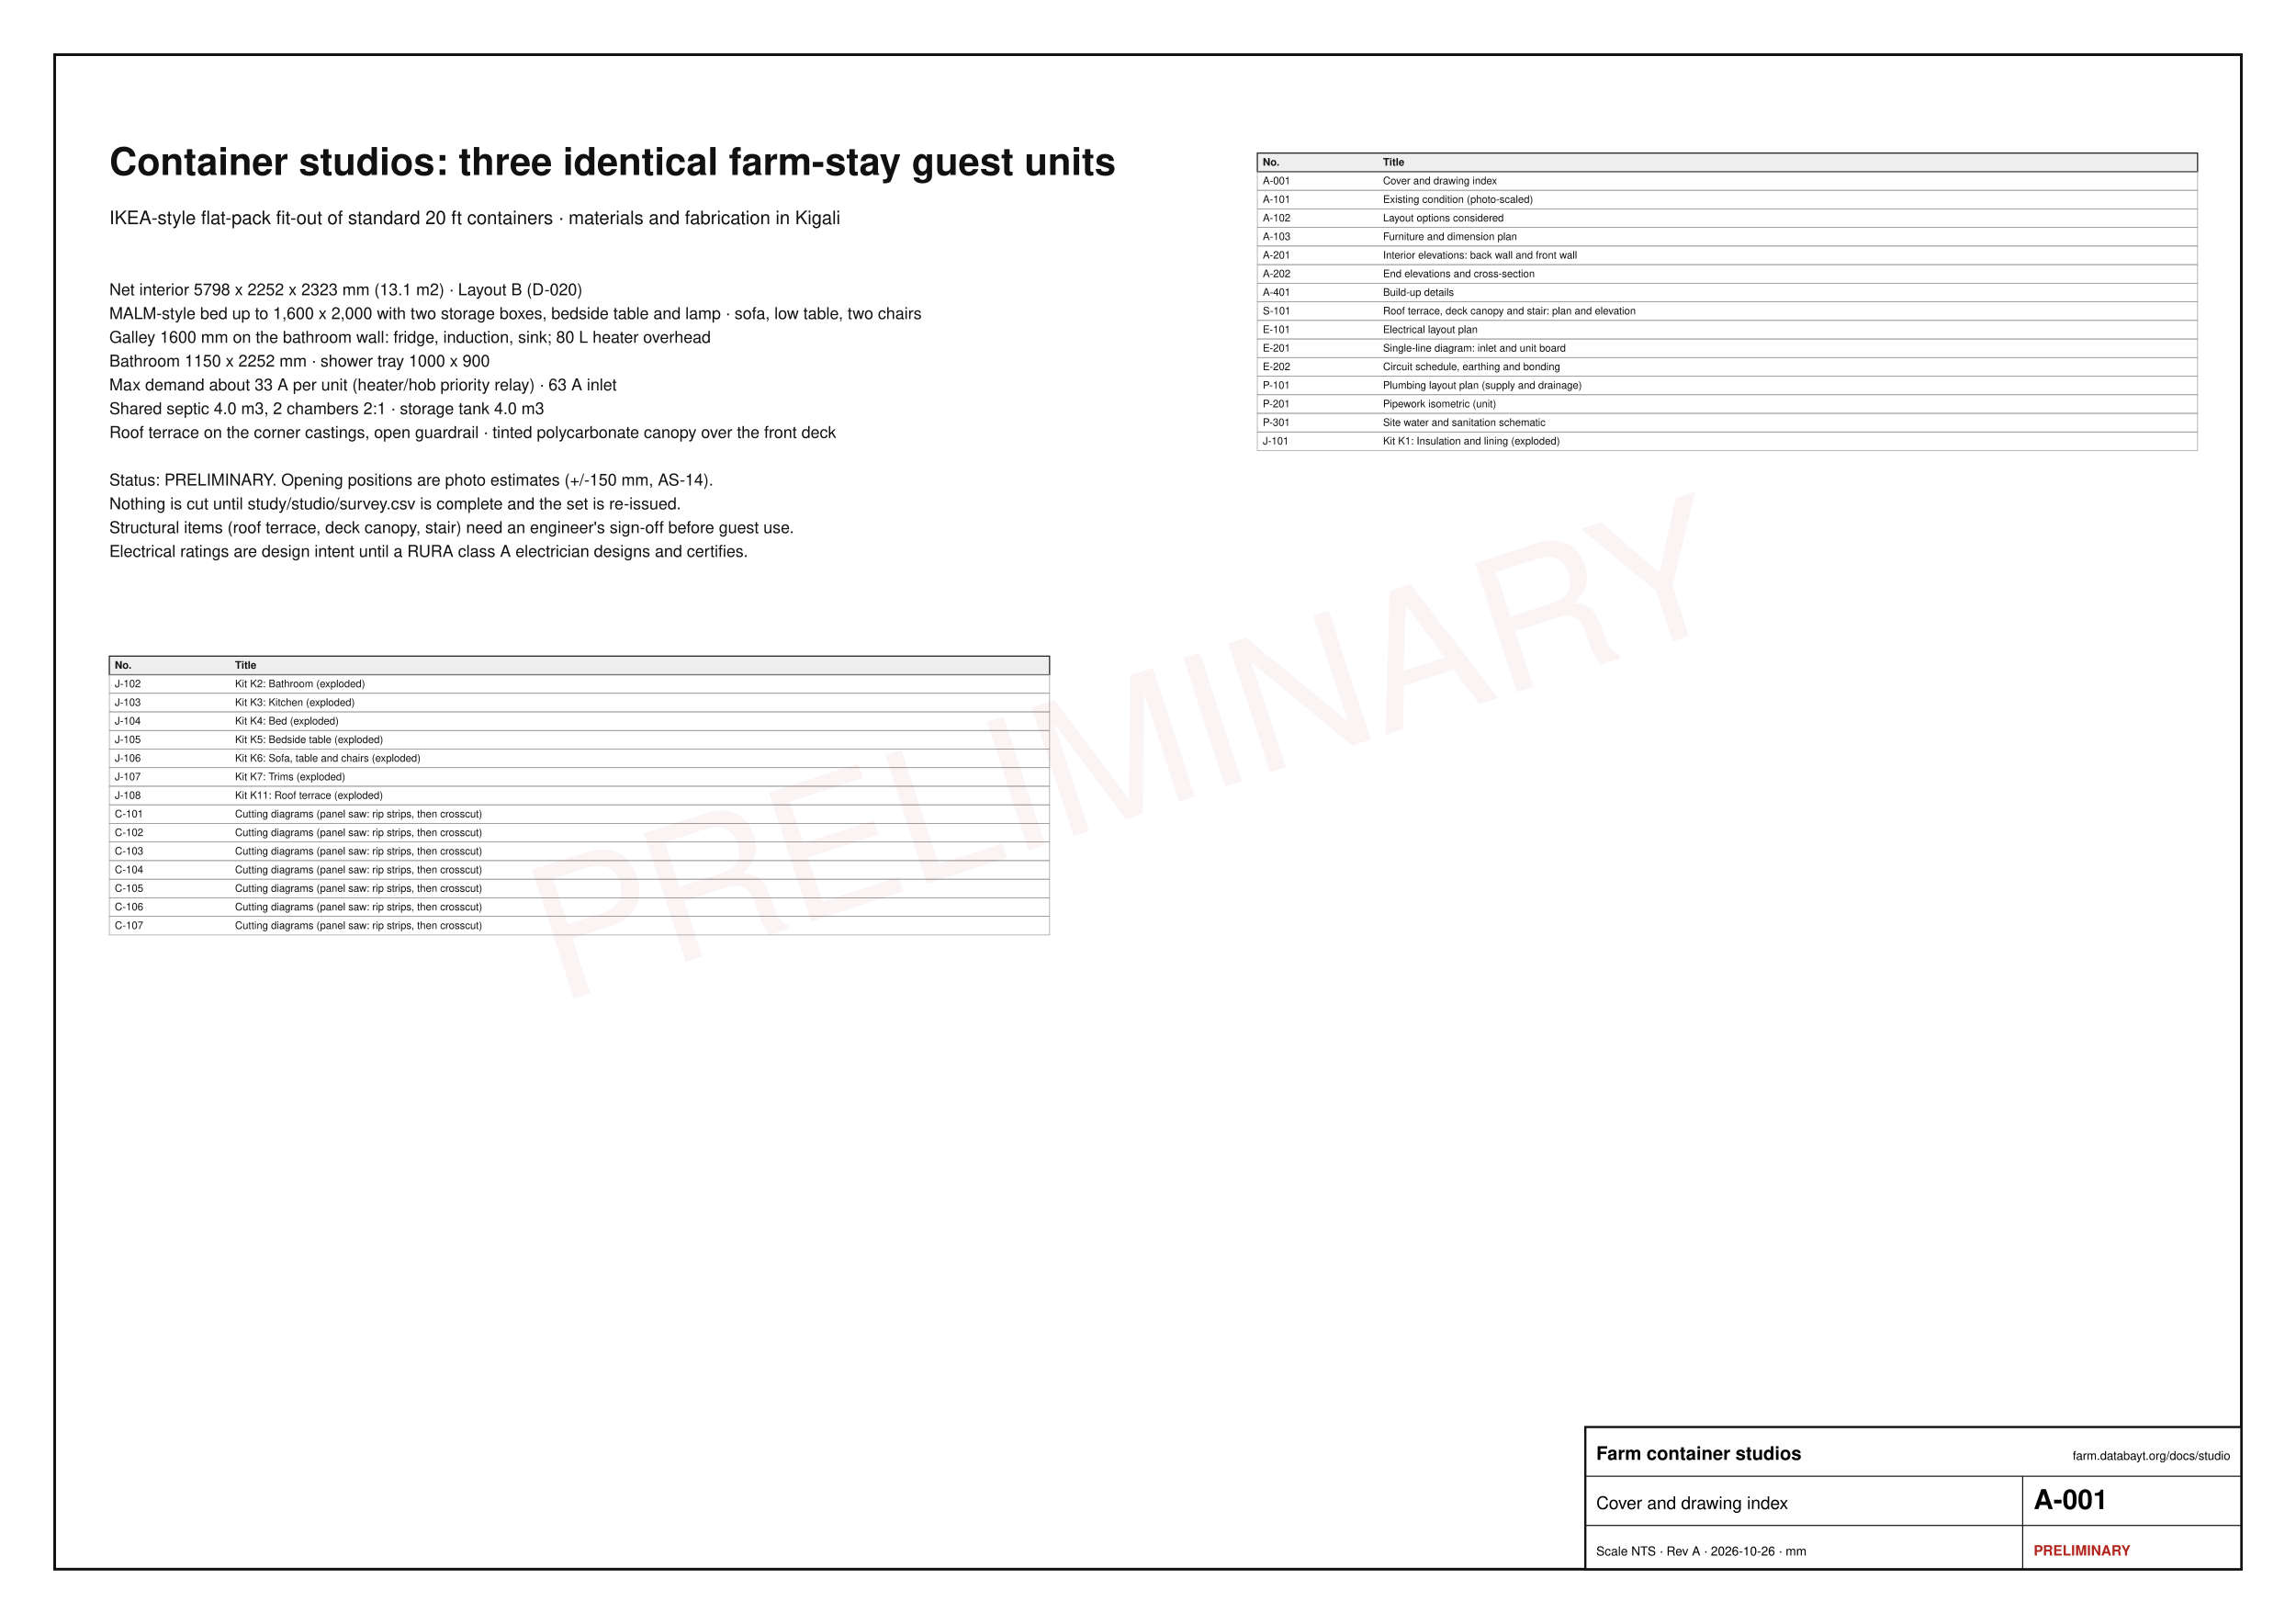
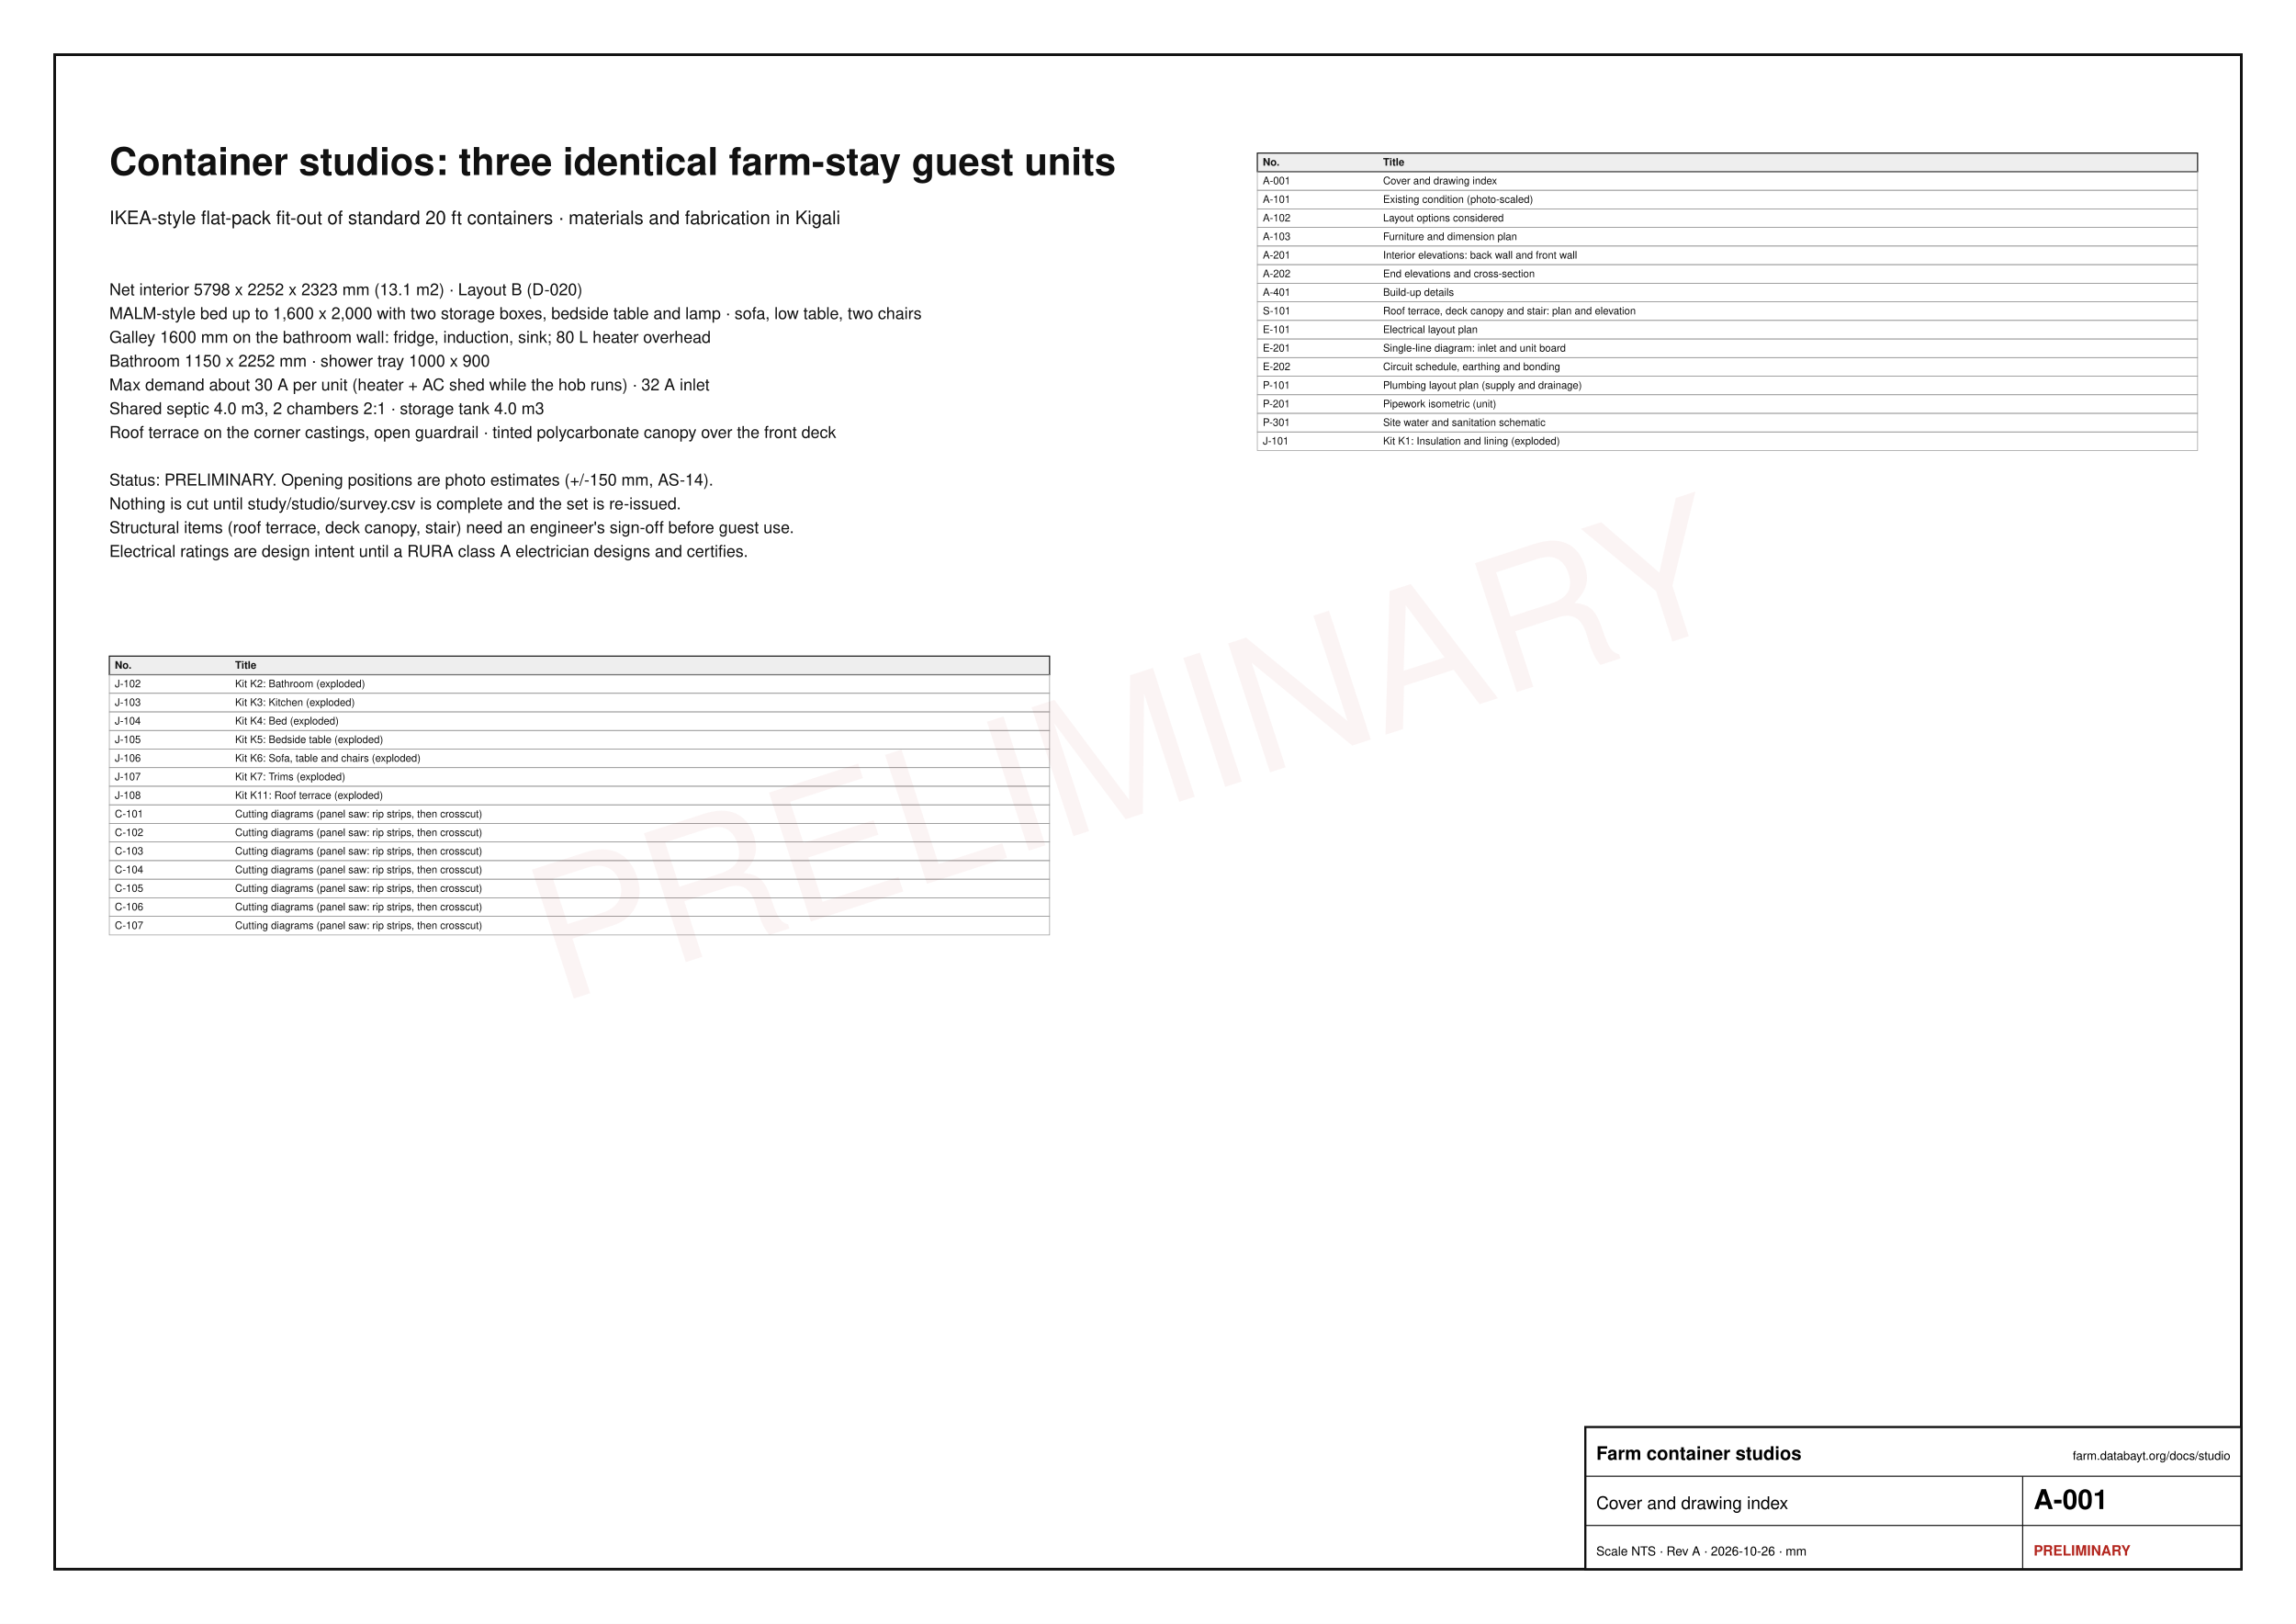
<svg xmlns="http://www.w3.org/2000/svg" width="420mm" height="297mm" viewBox="0 0 420 297" font-family="Helvetica, Arial, sans-serif">
  <rect x="0" y="0" width="420" height="297" fill="#fff" />
  <rect x="10" y="10" width="400" height="277" fill="none" stroke="#111" stroke-width="0.5" />
  <text x="20" y="32" font-size="7" text-anchor="start" font-weight="bold" fill="#111">Container studios: three identical farm-stay guest units</text>
  <text x="20" y="41" font-size="3.4" text-anchor="start" font-weight="normal" fill="#111">IKEA-style flat-pack fit-out of standard 20 ft containers · materials and fabrication in Kigali</text>
  <text x="20" y="54" font-size="3" text-anchor="start" font-weight="normal" fill="#111">Net interior 5798 x 2252 x 2323 mm (13.1 m2) · Layout B (D-020)</text>
  <text x="20" y="58.35" font-size="3" text-anchor="start" font-weight="normal" fill="#111">MALM-style bed up to 1,600 x 2,000 with two storage boxes, bedside table and lamp · sofa, low table, two chairs</text>
  <text x="20" y="62.7" font-size="3" text-anchor="start" font-weight="normal" fill="#111">Galley 1600 mm on the bathroom wall: fridge, induction, sink; 80 L heater overhead</text>
  <text x="20" y="67.05" font-size="3" text-anchor="start" font-weight="normal" fill="#111">Bathroom 1150 x 2252 mm · shower tray 1000 x 900</text>
-   <text x="20" y="71.4" font-size="3" text-anchor="start" font-weight="normal" fill="#111">Max demand about 33 A per unit (heater/hob priority relay) · 63 A inlet</text>
+   <text x="20" y="71.4" font-size="3" text-anchor="start" font-weight="normal" fill="#111">Max demand about 30 A per unit (heater + AC shed while the hob runs) · 32 A inlet</text>
  <text x="20" y="75.75" font-size="3" text-anchor="start" font-weight="normal" fill="#111">Shared septic 4.0 m3, 2 chambers 2:1 · storage tank 4.0 m3</text>
  <text x="20" y="80.1" font-size="3" text-anchor="start" font-weight="normal" fill="#111">Roof terrace on the corner castings, open guardrail · tinted polycarbonate canopy over the front deck</text>
  <text x="20" y="84.45" font-size="3" text-anchor="start" font-weight="normal" fill="#111" />
  <text x="20" y="88.8" font-size="3" text-anchor="start" font-weight="normal" fill="#111">Status: PRELIMINARY. Opening positions are photo estimates (+/-150 mm, AS-14).</text>
  <text x="20" y="93.15" font-size="3" text-anchor="start" font-weight="normal" fill="#111">Nothing is cut until study/studio/survey.csv is complete and the set is re-issued.</text>
  <text x="20" y="97.5" font-size="3" text-anchor="start" font-weight="normal" fill="#111">Structural items (roof terrace, deck canopy, stair) need an engineer's sign-off before guest use.</text>
  <text x="20" y="101.85" font-size="3" text-anchor="start" font-weight="normal" fill="#111">Electrical ratings are design intent until a RURA class A electrician designs and certifies.</text>
  <rect x="230" y="28" width="172" height="3.4" fill="#eee" stroke="#111" stroke-width="0.2" />
  <text x="231" y="30.3" font-size="1.9" text-anchor="start" font-weight="bold" fill="#111">No.</text>
  <text x="253" y="30.3" font-size="1.9" text-anchor="start" font-weight="bold" fill="#111">Title</text>
  <rect x="230" y="31.4" width="172" height="3.4" fill="none" stroke="#999" stroke-width="0.12" />
  <text x="231" y="33.7" font-size="1.9" text-anchor="start" font-weight="normal" fill="#111">A-001</text>
  <text x="253" y="33.7" font-size="1.9" text-anchor="start" font-weight="normal" fill="#111">Cover and drawing index</text>
  <rect x="230" y="34.8" width="172" height="3.4" fill="none" stroke="#999" stroke-width="0.12" />
  <text x="231" y="37.1" font-size="1.9" text-anchor="start" font-weight="normal" fill="#111">A-101</text>
  <text x="253" y="37.1" font-size="1.9" text-anchor="start" font-weight="normal" fill="#111">Existing condition (photo-scaled)</text>
  <rect x="230" y="38.2" width="172" height="3.4" fill="none" stroke="#999" stroke-width="0.12" />
  <text x="231" y="40.5" font-size="1.9" text-anchor="start" font-weight="normal" fill="#111">A-102</text>
  <text x="253" y="40.5" font-size="1.9" text-anchor="start" font-weight="normal" fill="#111">Layout options considered</text>
  <rect x="230" y="41.6" width="172" height="3.4" fill="none" stroke="#999" stroke-width="0.12" />
  <text x="231" y="43.9" font-size="1.9" text-anchor="start" font-weight="normal" fill="#111">A-103</text>
  <text x="253" y="43.9" font-size="1.9" text-anchor="start" font-weight="normal" fill="#111">Furniture and dimension plan</text>
  <rect x="230" y="45" width="172" height="3.4" fill="none" stroke="#999" stroke-width="0.12" />
  <text x="231" y="47.3" font-size="1.9" text-anchor="start" font-weight="normal" fill="#111">A-201</text>
  <text x="253" y="47.3" font-size="1.9" text-anchor="start" font-weight="normal" fill="#111">Interior elevations: back wall and front wall</text>
  <rect x="230" y="48.4" width="172" height="3.4" fill="none" stroke="#999" stroke-width="0.12" />
  <text x="231" y="50.7" font-size="1.9" text-anchor="start" font-weight="normal" fill="#111">A-202</text>
  <text x="253" y="50.7" font-size="1.9" text-anchor="start" font-weight="normal" fill="#111">End elevations and cross-section</text>
  <rect x="230" y="51.8" width="172" height="3.4" fill="none" stroke="#999" stroke-width="0.12" />
  <text x="231" y="54.1" font-size="1.9" text-anchor="start" font-weight="normal" fill="#111">A-401</text>
  <text x="253" y="54.1" font-size="1.9" text-anchor="start" font-weight="normal" fill="#111">Build-up details</text>
  <rect x="230" y="55.2" width="172" height="3.4" fill="none" stroke="#999" stroke-width="0.12" />
  <text x="231" y="57.5" font-size="1.9" text-anchor="start" font-weight="normal" fill="#111">S-101</text>
  <text x="253" y="57.5" font-size="1.9" text-anchor="start" font-weight="normal" fill="#111">Roof terrace, deck canopy and stair: plan and elevation</text>
  <rect x="230" y="58.6" width="172" height="3.4" fill="none" stroke="#999" stroke-width="0.12" />
  <text x="231" y="60.9" font-size="1.9" text-anchor="start" font-weight="normal" fill="#111">E-101</text>
  <text x="253" y="60.9" font-size="1.9" text-anchor="start" font-weight="normal" fill="#111">Electrical layout plan</text>
  <rect x="230" y="62" width="172" height="3.4" fill="none" stroke="#999" stroke-width="0.12" />
  <text x="231" y="64.3" font-size="1.9" text-anchor="start" font-weight="normal" fill="#111">E-201</text>
  <text x="253" y="64.3" font-size="1.9" text-anchor="start" font-weight="normal" fill="#111">Single-line diagram: inlet and unit board</text>
  <rect x="230" y="65.4" width="172" height="3.4" fill="none" stroke="#999" stroke-width="0.12" />
  <text x="231" y="67.7" font-size="1.9" text-anchor="start" font-weight="normal" fill="#111">E-202</text>
  <text x="253" y="67.7" font-size="1.9" text-anchor="start" font-weight="normal" fill="#111">Circuit schedule, earthing and bonding</text>
  <rect x="230" y="68.8" width="172" height="3.4" fill="none" stroke="#999" stroke-width="0.12" />
  <text x="231" y="71.1" font-size="1.9" text-anchor="start" font-weight="normal" fill="#111">P-101</text>
  <text x="253" y="71.1" font-size="1.9" text-anchor="start" font-weight="normal" fill="#111">Plumbing layout plan (supply and drainage)</text>
  <rect x="230" y="72.2" width="172" height="3.4" fill="none" stroke="#999" stroke-width="0.12" />
  <text x="231" y="74.5" font-size="1.9" text-anchor="start" font-weight="normal" fill="#111">P-201</text>
  <text x="253" y="74.5" font-size="1.9" text-anchor="start" font-weight="normal" fill="#111">Pipework isometric (unit)</text>
  <rect x="230" y="75.6" width="172" height="3.4" fill="none" stroke="#999" stroke-width="0.12" />
  <text x="231" y="77.9" font-size="1.9" text-anchor="start" font-weight="normal" fill="#111">P-301</text>
  <text x="253" y="77.9" font-size="1.9" text-anchor="start" font-weight="normal" fill="#111">Site water and sanitation schematic</text>
  <rect x="230" y="79" width="172" height="3.4" fill="none" stroke="#999" stroke-width="0.12" />
  <text x="231" y="81.3" font-size="1.9" text-anchor="start" font-weight="normal" fill="#111">J-101</text>
  <text x="253" y="81.3" font-size="1.9" text-anchor="start" font-weight="normal" fill="#111">Kit K1: Insulation and lining (exploded)</text>
  <rect x="20" y="120" width="172" height="3.4" fill="#eee" stroke="#111" stroke-width="0.2" />
  <text x="21" y="122.3" font-size="1.9" text-anchor="start" font-weight="bold" fill="#111">No.</text>
  <text x="43" y="122.3" font-size="1.9" text-anchor="start" font-weight="bold" fill="#111">Title</text>
  <rect x="20" y="123.4" width="172" height="3.4" fill="none" stroke="#999" stroke-width="0.12" />
  <text x="21" y="125.7" font-size="1.9" text-anchor="start" font-weight="normal" fill="#111">J-102</text>
  <text x="43" y="125.7" font-size="1.9" text-anchor="start" font-weight="normal" fill="#111">Kit K2: Bathroom (exploded)</text>
  <rect x="20" y="126.8" width="172" height="3.4" fill="none" stroke="#999" stroke-width="0.12" />
  <text x="21" y="129.1" font-size="1.9" text-anchor="start" font-weight="normal" fill="#111">J-103</text>
  <text x="43" y="129.1" font-size="1.9" text-anchor="start" font-weight="normal" fill="#111">Kit K3: Kitchen (exploded)</text>
  <rect x="20" y="130.2" width="172" height="3.4" fill="none" stroke="#999" stroke-width="0.12" />
  <text x="21" y="132.5" font-size="1.9" text-anchor="start" font-weight="normal" fill="#111">J-104</text>
  <text x="43" y="132.5" font-size="1.9" text-anchor="start" font-weight="normal" fill="#111">Kit K4: Bed (exploded)</text>
  <rect x="20" y="133.6" width="172" height="3.4" fill="none" stroke="#999" stroke-width="0.12" />
  <text x="21" y="135.9" font-size="1.9" text-anchor="start" font-weight="normal" fill="#111">J-105</text>
  <text x="43" y="135.9" font-size="1.9" text-anchor="start" font-weight="normal" fill="#111">Kit K5: Bedside table (exploded)</text>
  <rect x="20" y="137" width="172" height="3.4" fill="none" stroke="#999" stroke-width="0.12" />
  <text x="21" y="139.3" font-size="1.9" text-anchor="start" font-weight="normal" fill="#111">J-106</text>
  <text x="43" y="139.3" font-size="1.9" text-anchor="start" font-weight="normal" fill="#111">Kit K6: Sofa, table and chairs (exploded)</text>
  <rect x="20" y="140.4" width="172" height="3.4" fill="none" stroke="#999" stroke-width="0.12" />
  <text x="21" y="142.7" font-size="1.9" text-anchor="start" font-weight="normal" fill="#111">J-107</text>
  <text x="43" y="142.7" font-size="1.9" text-anchor="start" font-weight="normal" fill="#111">Kit K7: Trims (exploded)</text>
  <rect x="20" y="143.8" width="172" height="3.4" fill="none" stroke="#999" stroke-width="0.12" />
  <text x="21" y="146.1" font-size="1.9" text-anchor="start" font-weight="normal" fill="#111">J-108</text>
  <text x="43" y="146.1" font-size="1.9" text-anchor="start" font-weight="normal" fill="#111">Kit K11: Roof terrace (exploded)</text>
  <rect x="20" y="147.2" width="172" height="3.4" fill="none" stroke="#999" stroke-width="0.12" />
  <text x="21" y="149.5" font-size="1.9" text-anchor="start" font-weight="normal" fill="#111">C-101</text>
  <text x="43" y="149.5" font-size="1.9" text-anchor="start" font-weight="normal" fill="#111">Cutting diagrams (panel saw: rip strips, then crosscut)</text>
  <rect x="20" y="150.6" width="172" height="3.4" fill="none" stroke="#999" stroke-width="0.12" />
  <text x="21" y="152.9" font-size="1.9" text-anchor="start" font-weight="normal" fill="#111">C-102</text>
  <text x="43" y="152.9" font-size="1.9" text-anchor="start" font-weight="normal" fill="#111">Cutting diagrams (panel saw: rip strips, then crosscut)</text>
  <rect x="20" y="154" width="172" height="3.4" fill="none" stroke="#999" stroke-width="0.12" />
  <text x="21" y="156.3" font-size="1.9" text-anchor="start" font-weight="normal" fill="#111">C-103</text>
  <text x="43" y="156.3" font-size="1.9" text-anchor="start" font-weight="normal" fill="#111">Cutting diagrams (panel saw: rip strips, then crosscut)</text>
  <rect x="20" y="157.4" width="172" height="3.4" fill="none" stroke="#999" stroke-width="0.12" />
  <text x="21" y="159.7" font-size="1.9" text-anchor="start" font-weight="normal" fill="#111">C-104</text>
  <text x="43" y="159.7" font-size="1.9" text-anchor="start" font-weight="normal" fill="#111">Cutting diagrams (panel saw: rip strips, then crosscut)</text>
  <rect x="20" y="160.8" width="172" height="3.4" fill="none" stroke="#999" stroke-width="0.12" />
  <text x="21" y="163.1" font-size="1.9" text-anchor="start" font-weight="normal" fill="#111">C-105</text>
  <text x="43" y="163.1" font-size="1.9" text-anchor="start" font-weight="normal" fill="#111">Cutting diagrams (panel saw: rip strips, then crosscut)</text>
  <rect x="20" y="164.2" width="172" height="3.4" fill="none" stroke="#999" stroke-width="0.12" />
  <text x="21" y="166.5" font-size="1.9" text-anchor="start" font-weight="normal" fill="#111">C-106</text>
  <text x="43" y="166.5" font-size="1.9" text-anchor="start" font-weight="normal" fill="#111">Cutting diagrams (panel saw: rip strips, then crosscut)</text>
  <rect x="20" y="167.6" width="172" height="3.4" fill="none" stroke="#999" stroke-width="0.12" />
  <text x="21" y="169.9" font-size="1.9" text-anchor="start" font-weight="normal" fill="#111">C-107</text>
  <text x="43" y="169.9" font-size="1.9" text-anchor="start" font-weight="normal" fill="#111">Cutting diagrams (panel saw: rip strips, then crosscut)</text>
  <rect x="290" y="261" width="120" height="26" fill="#fff" stroke="#111" stroke-width="0.4" />
  <line x1="290" y1="270" x2="410" y2="270" stroke="#111" stroke-width="0.2" />
  <line x1="290" y1="279" x2="410" y2="279" stroke="#111" stroke-width="0.2" />
  <line x1="370" y1="270" x2="370" y2="287" stroke="#111" stroke-width="0.2" />
  <text x="292" y="267" font-size="3.4" font-weight="bold">Farm container studios</text>
  <text x="408" y="267" font-size="2.2" text-anchor="end">farm.databayt.org/docs/studio</text>
  <text x="292" y="276" font-size="3.2">Cover and drawing index</text>
  <text x="372" y="276" font-size="5" font-weight="bold">A-001</text>
  <text x="292" y="284.5" font-size="2.3">Scale NTS · Rev A · 2026-10-26 · mm</text>
  <text x="372" y="284.5" font-size="2.6" font-weight="bold" fill="#b3261e">PRELIMINARY</text>
  <text x="210.0" y="148.5" font-size="34" fill="#b3261e" fill-opacity="0.05" text-anchor="middle" transform="rotate(-18 210.0 148.5)">PRELIMINARY</text>
</svg>
